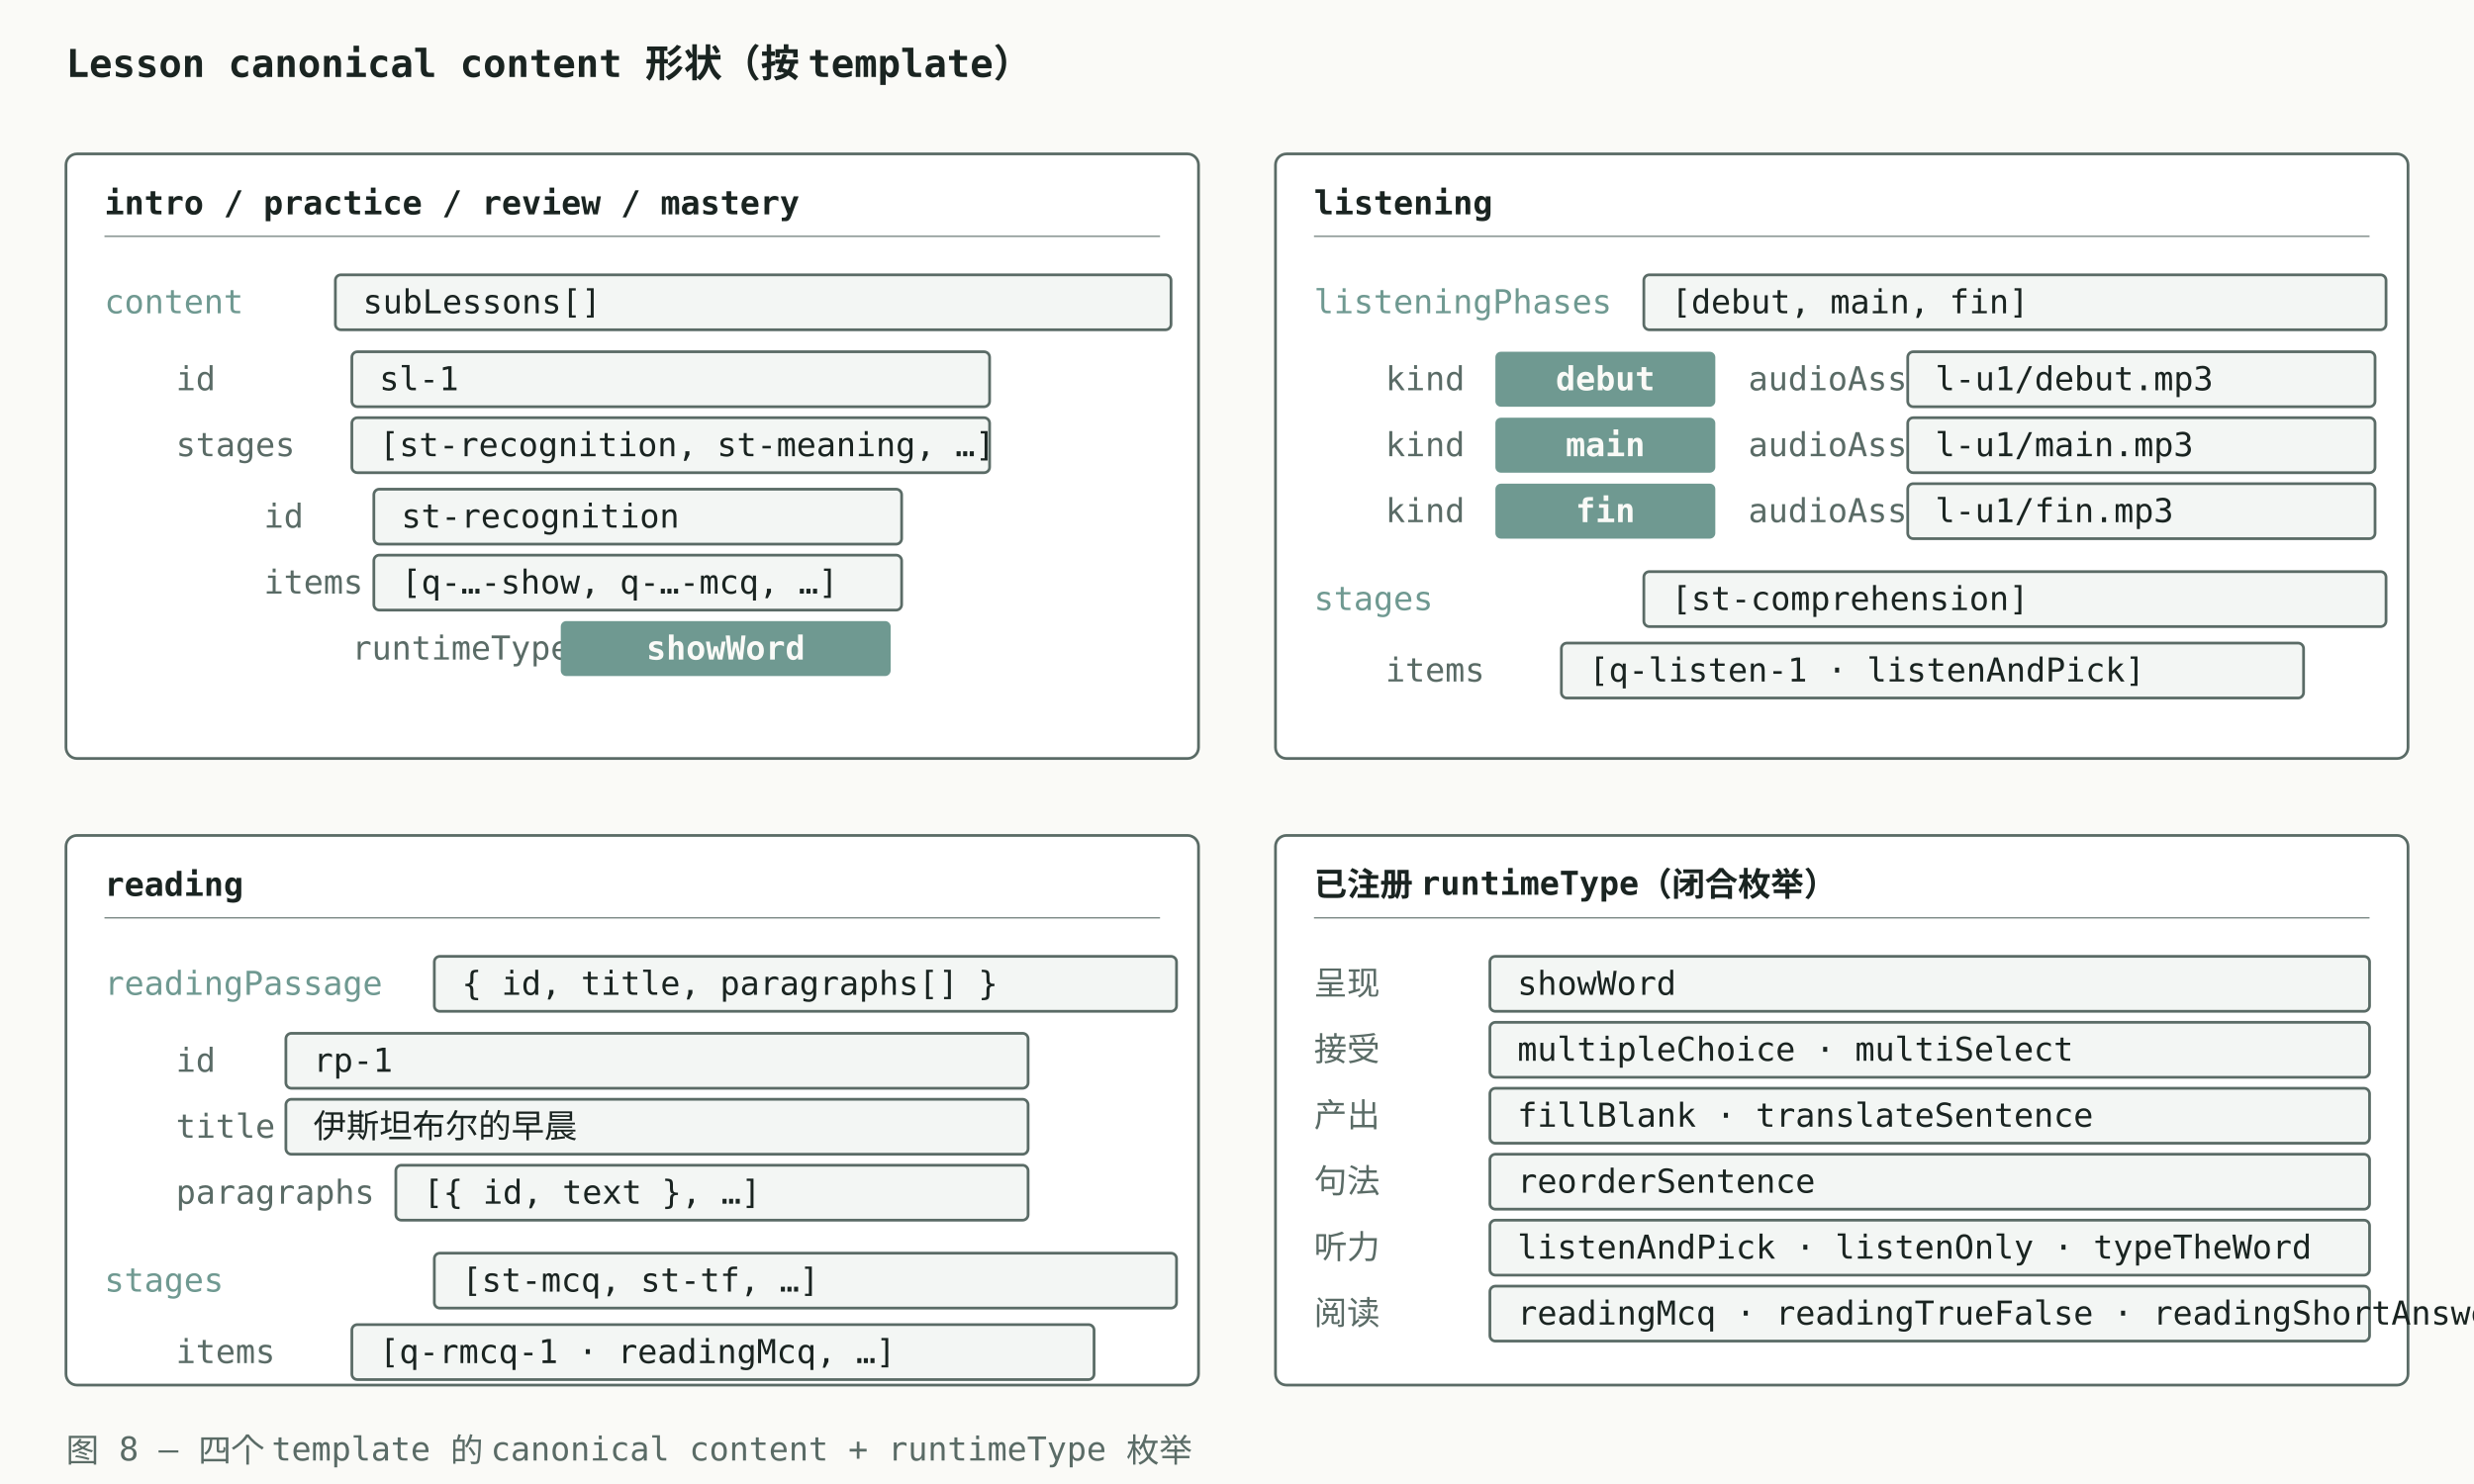
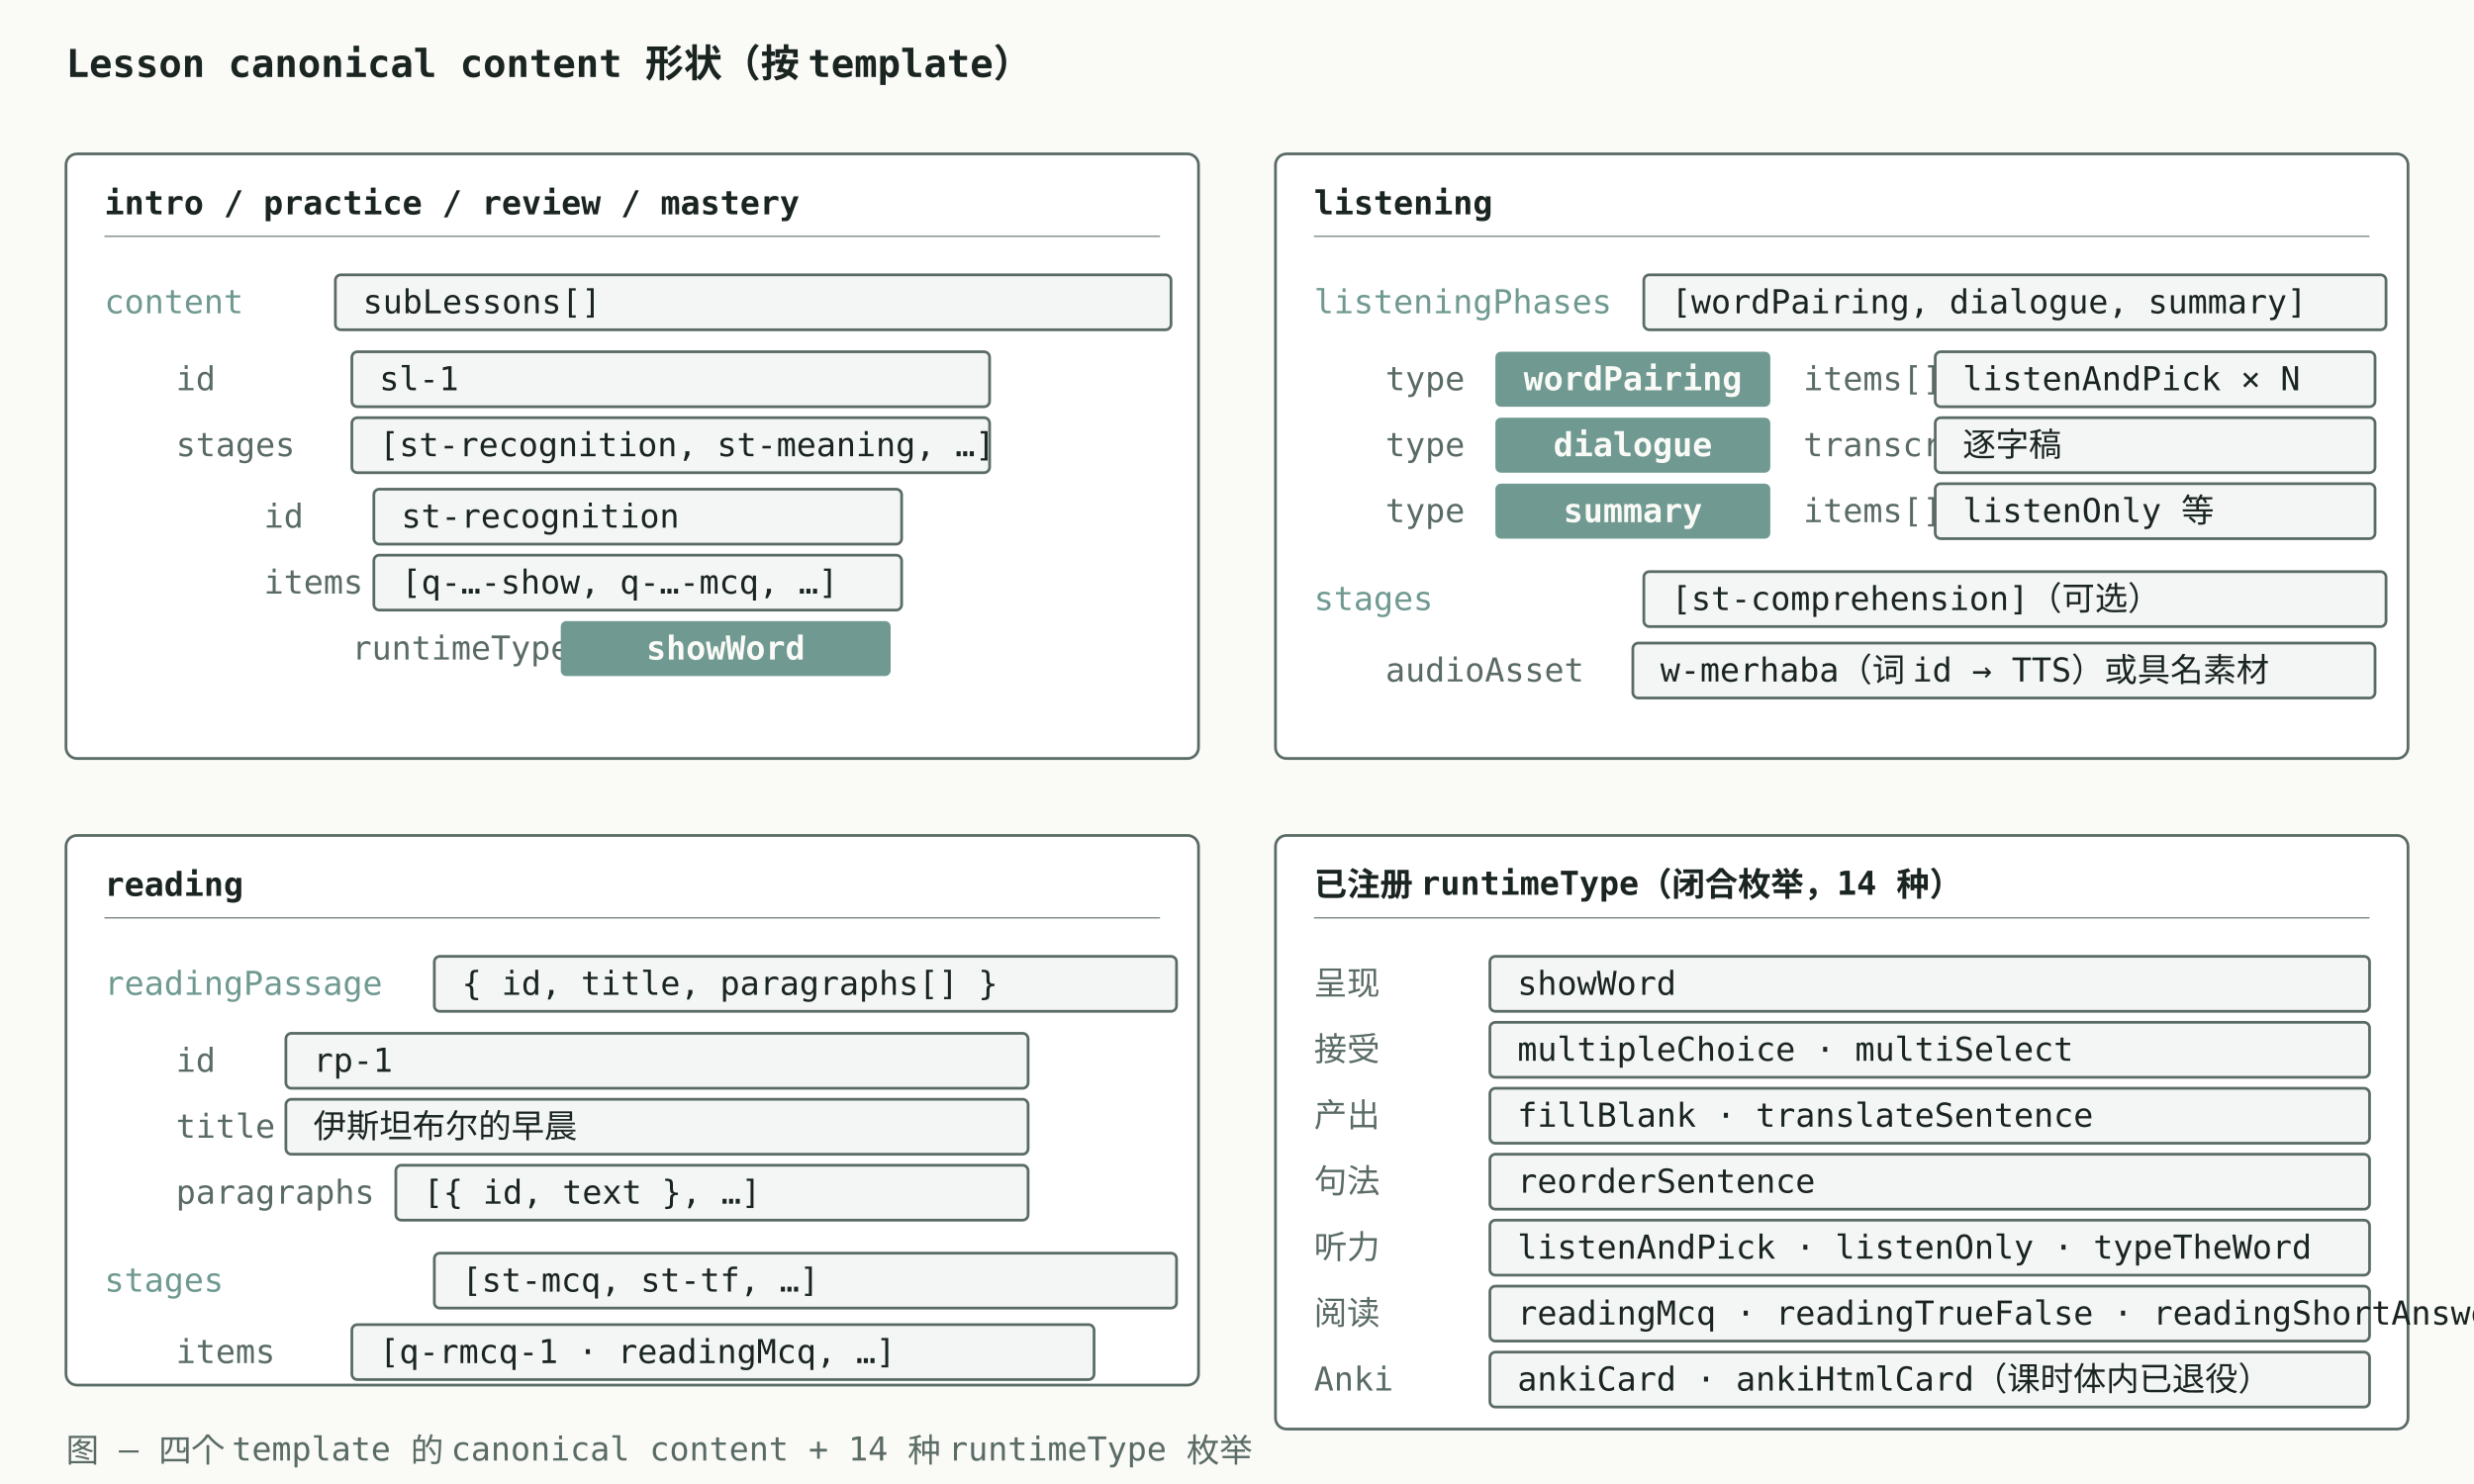
<svg xmlns="http://www.w3.org/2000/svg" viewBox="0 0 900 540" font-family="ui-monospace, 'JetBrains Mono', 'SF Mono', Consolas, monospace" font-size="12">
  <style>
    .bg { fill: #fafaf7; }
    .frame { fill: #ffffff; stroke: #5a6b66; stroke-width: 1; }
    .box { fill: #f3f6f4; stroke: #5a6b66; stroke-width: 1; }
    .accent { fill: #6f9991; }
    .text { fill: #1a2421; }
    .muted { fill: #5a6b66; }
    .field-key { fill: #6f9991; }
  </style>
  <rect class="bg" width="900" height="540" />
  <text class="text" x="24" y="28" font-size="14" font-weight="600">Lesson canonical content 形状（按 template）</text>
  <g transform="translate(24, 56)">
    <rect class="frame" width="412" height="220" rx="4" />
    <text class="text" x="14" y="22" font-weight="600">intro / practice / review / mastery</text>
    <line x1="14" y1="30" x2="398" y2="30" stroke="#5a6b66" stroke-width="0.4" />
    <g transform="translate(14, 44)">
      <text class="field-key" x="0" y="14">content</text>
      <rect class="box" x="84" y="0" width="304" height="20" rx="2" />
      <text class="text" x="94" y="14">subLessons[]</text>
    </g>
    <g transform="translate(40, 72)">
      <text class="muted" x="0" y="14">id</text>
      <rect class="box" x="64" y="0" width="232" height="20" rx="2" />
      <text class="text" x="74" y="14">sl-1</text>
    </g>
    <g transform="translate(40, 96)">
      <text class="muted" x="0" y="14">stages</text>
      <rect class="box" x="64" y="0" width="232" height="20" rx="2" />
      <text class="text" x="74" y="14">[st-recognition, st-meaning, …]</text>
    </g>
    <g transform="translate(72, 122)">
      <text class="muted" x="0" y="14">id</text>
      <rect class="box" x="40" y="0" width="192" height="20" rx="2" />
      <text class="text" x="50" y="14">st-recognition</text>
    </g>
    <g transform="translate(72, 146)">
      <text class="muted" x="0" y="14">items</text>
      <rect class="box" x="40" y="0" width="192" height="20" rx="2" />
      <text class="text" x="50" y="14">[q-…-show, q-…-mcq, …]</text>
    </g>
    <g transform="translate(104, 170)">
      <text class="muted" x="0" y="14">runtimeType</text>
      <rect class="accent" x="76" y="0" width="120" height="20" rx="2" />
      <text x="136" y="14" text-anchor="middle" fill="#fafaf7" font-weight="600">showWord</text>
    </g>
  </g>
  <g transform="translate(464, 56)">
    <rect class="frame" width="412" height="220" rx="4" />
    <text class="text" x="14" y="22" font-weight="600">listening</text>
    <line x1="14" y1="30" x2="398" y2="30" stroke="#5a6b66" stroke-width="0.4" />
    <g transform="translate(14, 44)">
      <text class="field-key" x="0" y="14">listeningPhases</text>
      <rect class="box" x="120" y="0" width="270" height="20" rx="2" />
-       <text class="text" x="130" y="14">[debut, main, fin]</text>
+       <text class="text" x="130" y="14">[wordPairing, dialogue, summary]</text>
    </g>
    <g transform="translate(40, 72)">
-       <text class="muted" x="0" y="14">kind</text>
-       <rect class="accent" x="40" y="0" width="80" height="20" rx="2" />
-       <text x="80" y="14" text-anchor="middle" fill="#fafaf7" font-weight="600">debut</text>
-       <text class="muted" x="132" y="14">audioAsset</text>
-       <rect class="box" x="190" y="0" width="170" height="20" rx="2" />
-       <text class="text" x="200" y="14">l-u1/debut.mp3</text>
+       <text class="muted" x="0" y="14">type</text>
+       <rect class="accent" x="40" y="0" width="100" height="20" rx="2" />
+       <text x="90" y="14" text-anchor="middle" fill="#fafaf7" font-weight="600">wordPairing</text>
+       <text class="muted" x="152" y="14">items[]</text>
+       <rect class="box" x="200" y="0" width="160" height="20" rx="2" />
+       <text class="text" x="210" y="14">listenAndPick × N</text>
    </g>
    <g transform="translate(40, 96)">
-       <text class="muted" x="0" y="14">kind</text>
-       <rect class="accent" x="40" y="0" width="80" height="20" rx="2" />
-       <text x="80" y="14" text-anchor="middle" fill="#fafaf7" font-weight="600">main</text>
-       <text class="muted" x="132" y="14">audioAsset</text>
-       <rect class="box" x="190" y="0" width="170" height="20" rx="2" />
-       <text class="text" x="200" y="14">l-u1/main.mp3</text>
+       <text class="muted" x="0" y="14">type</text>
+       <rect class="accent" x="40" y="0" width="100" height="20" rx="2" />
+       <text x="90" y="14" text-anchor="middle" fill="#fafaf7" font-weight="600">dialogue</text>
+       <text class="muted" x="152" y="14">transcript</text>
+       <rect class="box" x="200" y="0" width="160" height="20" rx="2" />
+       <text class="text" x="210" y="14">逐字稿</text>
    </g>
    <g transform="translate(40, 120)">
-       <text class="muted" x="0" y="14">kind</text>
-       <rect class="accent" x="40" y="0" width="80" height="20" rx="2" />
-       <text x="80" y="14" text-anchor="middle" fill="#fafaf7" font-weight="600">fin</text>
-       <text class="muted" x="132" y="14">audioAsset</text>
-       <rect class="box" x="190" y="0" width="170" height="20" rx="2" />
-       <text class="text" x="200" y="14">l-u1/fin.mp3</text>
+       <text class="muted" x="0" y="14">type</text>
+       <rect class="accent" x="40" y="0" width="100" height="20" rx="2" />
+       <text x="90" y="14" text-anchor="middle" fill="#fafaf7" font-weight="600">summary</text>
+       <text class="muted" x="152" y="14">items[]</text>
+       <rect class="box" x="200" y="0" width="160" height="20" rx="2" />
+       <text class="text" x="210" y="14">listenOnly 等</text>
    </g>
    <g transform="translate(14, 152)">
      <text class="field-key" x="0" y="14">stages</text>
      <rect class="box" x="120" y="0" width="270" height="20" rx="2" />
-       <text class="text" x="130" y="14">[st-comprehension]</text>
+       <text class="text" x="130" y="14">[st-comprehension]（可选）</text>
    </g>
    <g transform="translate(40, 178)">
-       <text class="muted" x="0" y="14">items</text>
-       <rect class="box" x="64" y="0" width="270" height="20" rx="2" />
-       <text class="text" x="74" y="14">[q-listen-1 · listenAndPick]</text>
+       <text class="muted" x="0" y="14">audioAsset</text>
+       <rect class="box" x="90" y="0" width="270" height="20" rx="2" />
+       <text class="text" x="100" y="14">w-merhaba（词 id → TTS）或具名素材</text>
    </g>
  </g>
  <g transform="translate(24, 304)">
    <rect class="frame" width="412" height="200" rx="4" />
    <text class="text" x="14" y="22" font-weight="600">reading</text>
    <line x1="14" y1="30" x2="398" y2="30" stroke="#5a6b66" stroke-width="0.4" />
    <g transform="translate(14, 44)">
      <text class="field-key" x="0" y="14">readingPassage</text>
      <rect class="box" x="120" y="0" width="270" height="20" rx="2" />
      <text class="text" x="130" y="14">{ id, title, paragraphs[] }</text>
    </g>
    <g transform="translate(40, 72)">
      <text class="muted" x="0" y="14">id</text>
      <rect class="box" x="40" y="0" width="270" height="20" rx="2" />
      <text class="text" x="50" y="14">rp-1</text>
    </g>
    <g transform="translate(40, 96)">
      <text class="muted" x="0" y="14">title</text>
      <rect class="box" x="40" y="0" width="270" height="20" rx="2" />
      <text class="text" x="50" y="14">伊斯坦布尔的早晨</text>
    </g>
    <g transform="translate(40, 120)">
      <text class="muted" x="0" y="14">paragraphs</text>
      <rect class="box" x="80" y="0" width="230" height="20" rx="2" />
      <text class="text" x="90" y="14">[{ id, text }, …]</text>
    </g>
    <g transform="translate(14, 152)">
      <text class="field-key" x="0" y="14">stages</text>
      <rect class="box" x="120" y="0" width="270" height="20" rx="2" />
      <text class="text" x="130" y="14">[st-mcq, st-tf, …]</text>
    </g>
    <g transform="translate(40, 178)">
      <text class="muted" x="0" y="14">items</text>
      <rect class="box" x="64" y="0" width="270" height="20" rx="2" />
      <text class="text" x="74" y="14">[q-rmcq-1 · readingMcq, …]</text>
    </g>
  </g>
  <g transform="translate(464, 304)">
-     <rect class="frame" width="412" height="200" rx="4" />
-     <text class="text" x="14" y="22" font-weight="600">已注册 runtimeType（闭合枚举）</text>
+     <rect class="frame" width="412" height="216" rx="4" />
+     <text class="text" x="14" y="22" font-weight="600">已注册 runtimeType（闭合枚举，14 种）</text>
    <line x1="14" y1="30" x2="398" y2="30" stroke="#5a6b66" stroke-width="0.4" />
    <g transform="translate(14, 44)">
      <text class="muted" x="0" y="14">呈现</text>
      <rect class="box" x="64" y="0" width="320" height="20" rx="2" />
      <text class="text" x="74" y="14">showWord</text>
    </g>
    <g transform="translate(14, 68)">
      <text class="muted" x="0" y="14">接受</text>
      <rect class="box" x="64" y="0" width="320" height="20" rx="2" />
      <text class="text" x="74" y="14">multipleChoice · multiSelect</text>
    </g>
    <g transform="translate(14, 92)">
      <text class="muted" x="0" y="14">产出</text>
      <rect class="box" x="64" y="0" width="320" height="20" rx="2" />
      <text class="text" x="74" y="14">fillBlank · translateSentence</text>
    </g>
    <g transform="translate(14, 116)">
      <text class="muted" x="0" y="14">句法</text>
      <rect class="box" x="64" y="0" width="320" height="20" rx="2" />
      <text class="text" x="74" y="14">reorderSentence</text>
    </g>
    <g transform="translate(14, 140)">
      <text class="muted" x="0" y="14">听力</text>
      <rect class="box" x="64" y="0" width="320" height="20" rx="2" />
      <text class="text" x="74" y="14">listenAndPick · listenOnly · typeTheWord</text>
    </g>
    <g transform="translate(14, 164)">
      <text class="muted" x="0" y="14">阅读</text>
      <rect class="box" x="64" y="0" width="320" height="20" rx="2" />
      <text class="text" x="74" y="14">readingMcq · readingTrueFalse · readingShortAnswer</text>
    </g>
+     <g transform="translate(14, 188)">
+       <text class="muted" x="0" y="14">Anki</text>
+       <rect class="box" x="64" y="0" width="320" height="20" rx="2" />
+       <text class="text" x="74" y="14">ankiCard · ankiHtmlCard（课时体内已退役）</text>
+     </g>
  </g>
-   <text class="muted" x="24" y="532">图 8 — 四个 template 的 canonical content + runtimeType 枚举</text>
+   <text class="muted" x="24" y="532">图 — 四个 template 的 canonical content + 14 种 runtimeType 枚举</text>
</svg>
